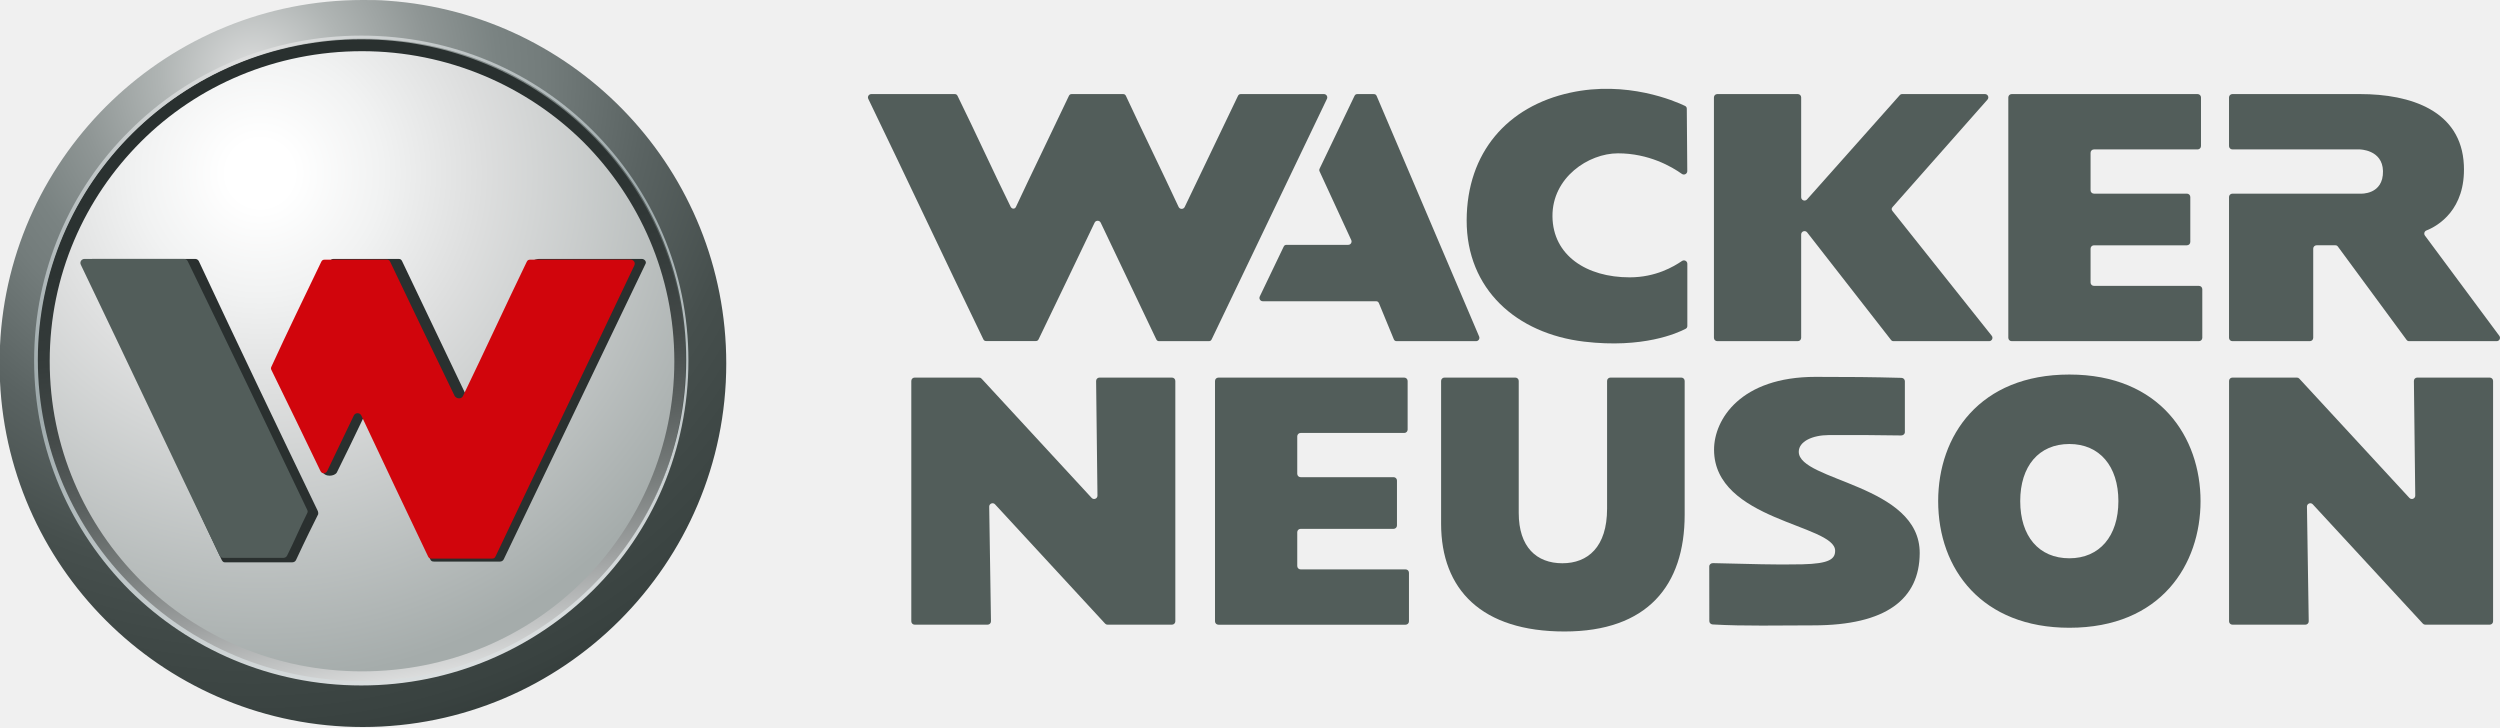
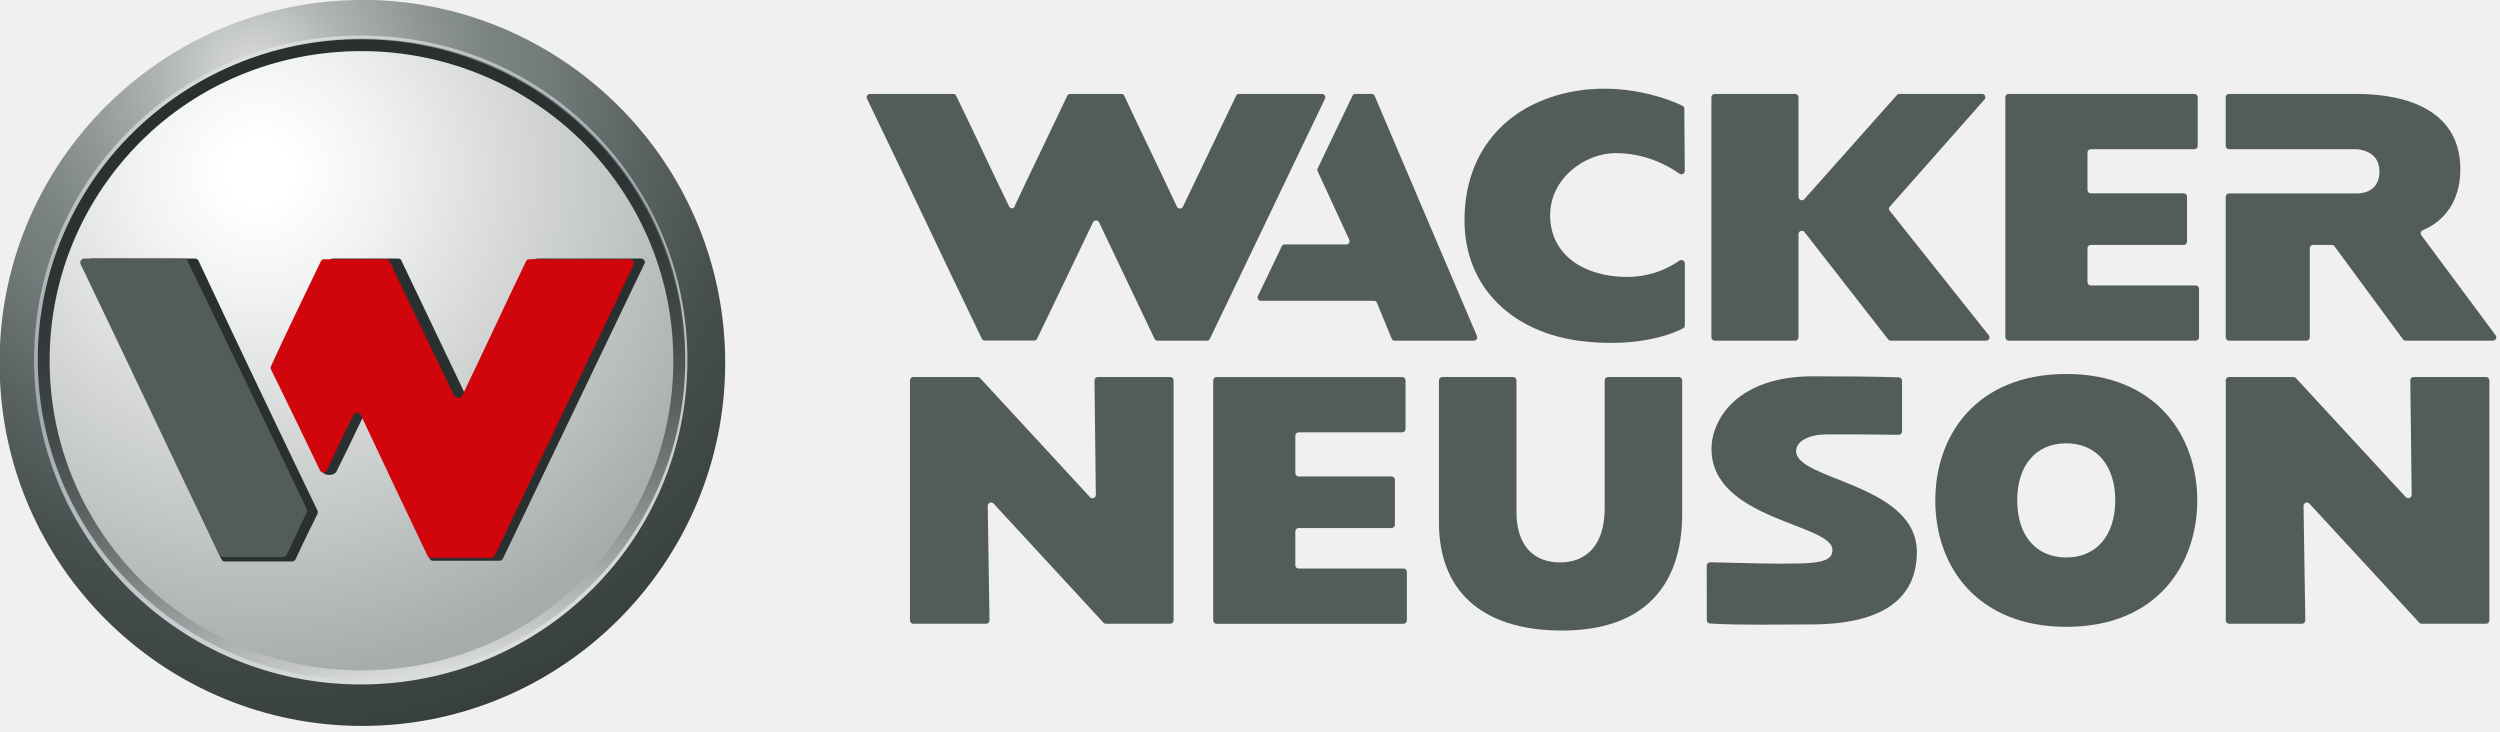
- <svg xmlns="http://www.w3.org/2000/svg" width="337" height="98" viewBox="0 0 337 98" fill="none">
-   <mask id="mask0_554_588" style="mask-type:luminance" maskUnits="userSpaceOnUse" x="2" y="3" width="92" height="91">
-     <path d="M14.9 17.4C-2.3 35.6 -1.4 64.3 16.8 81.4C25.3 89.4 36.1 93.5 46.9 93.7H48.8C60.5 93.5 72.2 88.7 80.9 79.5C98 61.3 97.2 32.7 79 15.5C70.2 7.3 59.1 3.2 48 3.2C35.9 3.2 23.8 8 14.9 17.4Z" fill="white" />
+ <svg xmlns="http://www.w3.org/2000/svg" width="270" height="79" viewBox="0 0 270 79" fill="none">
+   <mask id="mask0_611_1377" style="mask-type:luminance" maskUnits="userSpaceOnUse" x="2" y="2" width="73" height="73">
+     <path d="M11.92 13.92C-1.84 28.48 -1.12 51.44 13.44 65.12C20.24 71.52 28.88 74.8 37.52 74.96H39.04C48.4 74.8 57.76 70.96 64.72 63.6C78.4 49.04 77.76 26.16 63.2 12.4C56.16 5.84 47.28 2.56 38.4 2.56C28.72 2.56 19.04 6.4 11.92 13.92Z" fill="white" />
  </mask>
-   <g mask="url(#mask0_554_588)">
-     <path d="M-47.5 51.2L44.9 -46.9L143.3 45.8L50.9 143.9L-47.5 51.2Z" fill="url(#paint0_radial_554_588)" />
+   <g mask="url(#mask0_611_1377)">
+     <path d="M-38 40.96L35.92 -37.52L114.64 36.64L40.72 115.12L-38 40.96Z" fill="url(#paint0_radial_611_1377)" />
  </g>
-   <mask id="mask1_554_588" style="mask-type:luminance" maskUnits="userSpaceOnUse" x="0" y="0" width="98" height="98">
-     <path d="M46 91.9C23.5 90.4 5.7 71.7 5.7 48.9C5.7 25.1 25.1 5.8 48.9 5.8C72.7 5.8 92.1 25.1 92.1 48.9C92.1 72.7 72.7 92 48.9 92C47.9 92 46.9 91.9 46 91.9ZM0 46.6V51.4C1.2 77.3 22.7 98 48.9 98C75.9 98 97.9 76 97.9 49C97.9 23.1 77.8 1.9 52.3 0.1C51.2 6.10203e-06 50 0 48.9 0C22.7 0 1.2 20.7 0 46.6Z" fill="white" />
+   <mask id="mask1_611_1377" style="mask-type:luminance" maskUnits="userSpaceOnUse" x="0" y="0" width="79" height="79">
+     <path d="M36.8 73.52C18.8 72.32 4.56 57.36 4.56 39.12C4.56 20.08 20.08 4.64 39.12 4.64C58.16 4.64 73.68 20.08 73.68 39.12C73.68 58.16 58.16 73.6 39.12 73.6C38.32 73.6 37.52 73.52 36.8 73.52ZM0 37.28V41.12C0.96 61.84 18.16 78.4 39.12 78.4C60.72 78.4 78.32 60.8 78.32 39.2C78.32 18.48 62.24 1.52 41.84 0.08C40.96 4.88162e-06 40 0 39.12 0C18.16 0 0.96 16.56 0 37.28Z" fill="white" />
  </mask>
-   <g mask="url(#mask1_554_588)">
-     <path d="M-48.2 40.5L57.4 -48.2L146.1 57.5L40.4 146.2L-48.2 40.5Z" fill="url(#paint1_radial_554_588)" />
+   <g mask="url(#mask1_611_1377)">
+     <path d="M-38.56 32.4L45.92 -38.56L116.88 46L32.32 116.96L-38.56 32.4Z" fill="url(#paint1_radial_611_1377)" />
  </g>
-   <mask id="mask2_554_588" style="mask-type:luminance" maskUnits="userSpaceOnUse" x="5" y="5" width="88" height="88">
-     <path d="M19 78.3C11.4 70.7 6.7 60.3 6.7 48.7C6.7 37.1 11.4 26.7 19 19.1C26.6 11.5 37.2 6.9 48.8 6.9C60.4 6.9 71 11.6 78.6 19.1C86.2 26.7 90.9 37.1 90.9 48.7C90.9 60.2 86.2 70.7 78.6 78.3C71 85.9 60.4 90.5 48.8 90.5C37.1 90.5 26.6 85.8 19 78.3ZM5 48.7C5 72.7 24.6 92.1 48.7 92.1C72.9 92.1 92.4 72.7 92.4 48.7C92.4 24.7 72.8 5.3 48.7 5.3C24.6 5.3 5 24.7 5 48.7Z" fill="white" />
+   <mask id="mask2_611_1377" style="mask-type:luminance" maskUnits="userSpaceOnUse" x="4" y="4" width="70" height="70">
+     <path d="M15.2 62.64C9.12 56.56 5.36 48.24 5.36 38.96C5.36 29.68 9.12 21.36 15.2 15.28C21.28 9.2 29.76 5.52 39.04 5.52C48.32 5.52 56.8 9.28 62.88 15.28C68.96 21.36 72.72 29.68 72.72 38.96C72.72 48.16 68.96 56.56 62.88 62.64C56.8 68.72 48.32 72.4 39.04 72.4C29.68 72.4 21.28 68.64 15.2 62.64ZM4 38.96C4 58.16 19.68 73.68 38.96 73.68C58.32 73.68 73.92 58.16 73.92 38.96C73.92 19.76 58.24 4.24 38.96 4.24C19.68 4.24 4 19.76 4 38.96Z" fill="white" />
  </mask>
-   <g mask="url(#mask2_554_588)">
-     <path d="M7.7 107.1L-9.8 7.9L89.9 -9.7L107.4 89.5L7.7 107.1Z" fill="url(#paint2_linear_554_588)" />
+   <g mask="url(#mask2_611_1377)">
+     <path d="M6.16 85.68L-7.84 6.32L71.92 -7.76L85.92 71.6L6.16 85.68Z" fill="url(#paint2_linear_611_1377)" />
  </g>
-   <mask id="mask3_554_588" style="mask-type:luminance" maskUnits="userSpaceOnUse" x="4" y="4" width="89" height="89">
-     <path d="M17.9 79.1C10 71.3 5.1 60.5 5.1 48.5C5.1 36.6 10 25.7 17.9 17.9C25.8 10.1 36.7 5.2 48.8 5.2C60.9 5.2 71.8 10 79.7 17.9C87.6 25.7 92.5 36.5 92.5 48.5C92.5 60.4 87.6 71.3 79.7 79.1C71.8 86.9 60.9 91.8 48.8 91.8C36.7 91.8 25.8 87 17.9 79.1ZM17.5 17.6C9.5 25.5 4.6 36.5 4.6 48.6C4.6 60.7 9.5 71.6 17.5 79.6C25.5 87.5 36.5 92.4 48.7 92.4C60.9 92.4 71.9 87.5 79.9 79.6C87.9 71.7 92.8 60.7 92.8 48.6C92.8 36.5 87.9 25.6 79.9 17.6C71.9 9.6 60.9 4.8 48.7 4.8C36.6 4.8 25.5 9.6 17.5 17.6Z" fill="white" />
+   <mask id="mask3_611_1377" style="mask-type:luminance" maskUnits="userSpaceOnUse" x="3" y="3" width="72" height="71">
+     <path d="M14.32 63.28C8 57.04 4.08 48.4 4.08 38.8C4.08 29.28 8 20.56 14.32 14.32C20.64 8.08 29.36 4.16 39.04 4.16C48.72 4.16 57.44 8 63.76 14.32C70.08 20.56 74 29.2 74 38.8C74 48.32 70.08 57.04 63.76 63.28C57.44 69.52 48.72 73.44 39.04 73.44C29.36 73.44 20.64 69.6 14.32 63.28ZM14 14.08C7.6 20.4 3.68 29.2 3.68 38.88C3.68 48.56 7.6 57.28 14 63.68C20.4 70 29.2 73.92 38.96 73.92C48.72 73.92 57.52 70 63.92 63.68C70.32 57.36 74.24 48.56 74.24 38.88C74.24 29.2 70.32 20.48 63.92 14.08C57.52 7.68 48.72 3.84 38.96 3.84C29.28 3.84 20.4 7.68 14 14.08Z" fill="white" />
  </mask>
-   <g mask="url(#mask3_554_588)">
-     <path d="M-38.6 40.9L56.4 -38.7L136.1 56.1L41.1 135.8L-38.6 40.9Z" fill="url(#paint3_radial_554_588)" />
+   <g mask="url(#mask3_611_1377)">
+     <path d="M-30.88 32.72L45.12 -30.96L108.88 44.88L32.88 108.64L-30.88 32.72Z" fill="url(#paint3_radial_611_1377)" />
  </g>
-   <path d="M63.5 52.8C66.4 46.7 68.9 41.3 71.8 35.2C71.9 35 72.5 34.9 72.7 34.9C77.1 34.9 82.1 34.9 86.5 34.9C86.9 34.9 87.2 35.3 87 35.6C80.7 48.7 74.2 62.3 67.9 75.4C67.8 75.6 67.6 75.7 67.4 75.7H58.5C58.2 75.7 58.1 75.6 58 75.4C55 69 52.7 62.6 49.7 56.2C49.5 55.8 49.1 56.1 48.9 56.5C47.8 58.8 46.6 61.3 45.4 63.7C45.1 64.2 43.8 64.4 43.4 63.5C41.4 59.1 40.5 54.3 38.2 50C38.1 49.8 38.1 49.7 38.2 49.5C40.4 44.7 42.2 40 44.5 35.2C44.6 35 44.7 34.9 45 34.9C47.9 34.9 50.9 34.9 53.7 34.9C54 34.9 54.1 35 54.2 35.2C57.1 41.3 59.7 46.7 62.6 52.8C62.8 53.3 63.3 53.3 63.5 52.8Z" fill="#2A302F" />
-   <path d="M42.8 68.8C37.5 57.8 32 46.3 26.8 35.2C26.7 35 26.5 34.9 26.3 34.9C21.9 34.9 16.9 34.9 12.5 34.9C12 34.9 11.5 35.4 11.6 35.8C17.9 48.8 23.6 62.3 29.8 75.3C29.9 75.5 30 75.8 30.3 75.8C33.2 75.8 36.8 75.8 39.4 75.8C39.6 75.8 39.8 75.7 39.9 75.5C41.2 72.7 42.3 70.5 42.9 69.3C42.9 69.1 42.9 69 42.8 68.8Z" fill="#2A302F" />
-   <path d="M62.4 53.4C65.3 47.4 68.1 41.3 71 35.3C71.1 35.1 71.2 35 71.5 35H85C85.4 35 85.7 35.4 85.5 35.8C79.3 48.9 73 61.9 66.8 75C66.7 75.2 66.6 75.3 66.3 75.3H58.2C57.9 75.3 57.8 75.2 57.7 75C54.7 68.7 51.7 62.4 48.7 56C48.5 55.6 47.9 55.6 47.7 56C46.6 58.3 45.3 61 44.1 63.5C43.9 63.9 43.4 63.9 43.2 63.5C41 58.9 38.8 54.4 36.6 49.9C36.5 49.7 36.5 49.6 36.6 49.4C38.8 44.6 41 40.1 43.3 35.3C43.4 35.1 43.5 35 43.8 35H52.1C52.4 35 52.5 35.1 52.6 35.3C55.5 41.4 58.4 47.4 61.3 53.4C61.6 53.8 62.2 53.8 62.4 53.4Z" fill="#D1050C" />
-   <path d="M41.4 68.7C36.1 57.6 30.7 46.3 25.3 35.2C25.2 35 25 34.9 24.8 34.9C20.3 34.9 15.9 34.9 11.4 34.9C11 34.9 10.7 35.3 10.9 35.7C17.2 48.8 23.3 61.8 29.6 74.9C29.7 75.1 29.9 75.2 30.1 75.2C32.8 75.2 35.5 75.2 38.2 75.2C38.4 75.2 38.6 75.1 38.7 74.9C39.7 72.9 40.4 71.2 41.4 69.2C41.5 69 41.5 68.9 41.4 68.7Z" fill="#525D5A" />
-   <path d="M163.783 83.759C163.783 72.957 163.783 62.153 163.783 51.351C163.783 51.104 163.987 50.902 164.237 50.902C171.95 50.902 181.583 50.902 189.299 50.902C189.546 50.902 189.749 51.104 189.749 51.351C189.749 53.538 189.749 55.726 189.749 57.912C189.749 58.161 189.546 58.362 189.299 58.362C185.278 58.362 179.34 58.362 175.323 58.362C175.072 58.362 174.87 58.562 174.87 58.812C174.87 60.499 174.87 62.185 174.87 63.874C174.87 64.122 175.072 64.322 175.323 64.322C178.861 64.322 184.318 64.322 187.857 64.322C188.108 64.322 188.311 64.523 188.311 64.771C188.311 66.795 188.311 68.815 188.311 70.837C188.311 71.086 188.108 71.288 187.857 71.288C184.318 71.288 178.861 71.288 175.323 71.288C175.072 71.288 174.87 71.489 174.87 71.736C174.87 73.259 174.87 74.782 174.87 76.304C174.87 76.554 175.072 76.754 175.323 76.754C179.403 76.754 185.398 76.754 189.477 76.754C189.726 76.754 189.928 76.954 189.928 77.205C189.928 79.388 189.928 81.574 189.928 83.759C189.928 84.007 189.726 84.21 189.477 84.21C181.701 84.21 172.012 84.21 164.237 84.21C163.987 84.21 163.783 84.007 163.783 83.759Z" fill="#525D5A" />
-   <path d="M327.08 31.067C328.609 30.466 332.399 28.282 332.13 22.271C331.804 14.893 324.916 12.681 318.146 12.681C312.218 12.681 302.992 12.681 300.924 12.681C300.674 12.681 300.472 12.882 300.472 13.131C300.472 15.316 300.472 17.502 300.472 19.69C300.472 19.937 300.674 20.14 300.924 20.14C306.247 20.14 312.727 20.14 318.05 20.14C318.05 20.14 321.157 20.14 321.227 23.054C321.29 26.298 318.19 26.106 318.19 26.106C312.819 26.106 306.296 26.106 300.924 26.106C300.674 26.106 300.472 26.306 300.472 26.552C300.472 32.881 300.472 39.21 300.472 45.54C300.472 45.788 300.674 45.989 300.924 45.989C304.435 45.989 307.861 45.989 311.367 45.989C311.62 45.989 311.822 45.788 311.822 45.54C311.822 41.532 311.822 37.523 311.822 33.514C311.822 33.267 312.023 33.065 312.274 33.065C313.016 33.065 314.046 33.065 314.791 33.065C314.956 33.065 315.062 33.117 315.155 33.248C318.237 37.433 321.317 41.62 324.398 45.804C324.499 45.937 324.601 45.989 324.766 45.989C328.266 45.989 333.044 45.989 336.55 45.989C336.918 45.989 337.13 45.571 336.912 45.274C333.566 40.767 330.224 36.258 326.877 31.75C326.708 31.514 326.801 31.175 327.08 31.067Z" fill="#525D5A" />
-   <path d="M309.617 50.898C306.72 50.898 303.827 50.898 300.93 50.898C300.679 50.898 300.477 51.099 300.477 51.348C300.477 62.15 300.477 72.952 300.477 83.755C300.477 84.004 300.679 84.205 300.93 84.205C304.209 84.205 307.487 84.205 310.763 84.205C311.016 84.205 311.222 83.999 311.217 83.747C311.137 78.594 311.057 73.444 310.978 68.295C310.971 67.88 311.483 67.68 311.763 67.984C316.707 73.341 321.655 78.702 326.598 84.059C326.695 84.163 326.794 84.205 326.932 84.205C329.829 84.205 332.721 84.205 335.617 84.205C335.867 84.205 336.067 84.004 336.067 83.755C336.067 72.952 336.067 62.15 336.067 51.348C336.067 51.099 335.867 50.898 335.617 50.898C332.359 50.898 329.103 50.898 325.846 50.898C325.59 50.898 325.39 51.103 325.393 51.353C325.453 56.504 325.512 61.657 325.576 66.808C325.576 67.221 325.066 67.422 324.785 67.118C319.84 61.76 314.894 56.403 309.949 51.043C309.855 50.941 309.755 50.898 309.617 50.898Z" fill="#525D5A" />
-   <path d="M256.321 50.936C252.296 50.825 249.35 50.802 244.708 50.802C234.688 50.802 231.054 56.499 231.054 60.615C231.054 70.189 247.35 70.691 247.376 74.228C247.387 75.334 246.628 75.988 242.945 76.069C239.1 76.153 236.225 76.022 230.911 75.909C230.637 75.901 230.407 76.096 230.407 76.356C230.41 78.812 230.413 81.271 230.417 83.726C230.417 83.965 230.616 84.16 230.864 84.176C235.197 84.425 239.719 84.299 244.43 84.299C254.282 84.299 258.742 80.742 258.777 74.582C258.833 65.299 242.474 64.87 242.474 60.901C242.474 59.51 244.309 58.657 246.522 58.648C251.412 58.626 251.617 58.651 256.276 58.7C256.553 58.702 256.776 58.505 256.776 58.252C256.776 55.963 256.776 53.673 256.776 51.386C256.776 51.145 256.575 50.947 256.321 50.936Z" fill="#525D5A" />
-   <path d="M227.093 51.347C227.093 57.08 227.093 63.652 227.093 69.382C227.093 78.949 222.051 85.124 210.894 85.124C199.735 85.124 194.26 79.481 194.26 70.581C194.26 64.449 194.26 57.478 194.26 51.347C194.26 51.099 194.465 50.898 194.715 50.898C197.899 50.898 201.086 50.898 204.27 50.898C204.52 50.898 204.725 51.099 204.725 51.347C204.725 57.001 204.725 63.495 204.725 69.148C204.725 73.736 207.121 75.927 210.607 75.927C214.044 75.927 216.634 73.736 216.634 68.573C216.634 63.113 216.634 56.808 216.634 51.347C216.634 51.099 216.834 50.898 217.085 50.898C220.272 50.898 223.457 50.898 226.64 50.898C226.892 50.898 227.093 51.099 227.093 51.347Z" fill="#525D5A" />
-   <path d="M270.721 45.54C270.721 34.738 270.721 23.935 270.721 13.13C270.721 12.883 270.925 12.681 271.174 12.681C278.891 12.681 288.521 12.681 296.237 12.681C296.487 12.681 296.693 12.883 296.693 13.13C296.693 15.317 296.693 17.505 296.693 19.693C296.693 19.941 296.487 20.142 296.237 20.142C292.217 20.142 286.282 20.142 282.263 20.142C282.012 20.142 281.809 20.342 281.809 20.59C281.809 22.278 281.809 23.966 281.809 25.655C281.809 25.903 282.012 26.102 282.263 26.102C285.803 26.102 291.258 26.102 294.798 26.102C295.046 26.102 295.253 26.305 295.253 26.552C295.253 28.576 295.253 30.597 295.253 32.618C295.253 32.866 295.046 33.067 294.798 33.067C291.258 33.067 285.803 33.067 282.263 33.067C282.012 33.067 281.809 33.269 281.809 33.516C281.809 35.039 281.809 36.562 281.809 38.087C281.809 38.335 282.012 38.535 282.263 38.535C286.344 38.535 292.338 38.535 296.418 38.535C296.668 38.535 296.87 38.737 296.87 38.985C296.87 41.17 296.87 43.354 296.87 45.54C296.87 45.788 296.668 45.989 296.418 45.989C288.641 45.989 278.953 45.989 271.174 45.989C270.925 45.989 270.721 45.788 270.721 45.54Z" fill="#525D5A" />
-   <path d="M131.981 50.898C129.087 50.898 126.19 50.898 123.296 50.898C123.045 50.898 122.844 51.099 122.844 51.348C122.844 62.15 122.844 72.952 122.844 83.755C122.844 84.004 123.045 84.205 123.296 84.205C126.575 84.205 129.851 84.205 133.13 84.205C133.385 84.205 133.588 83.999 133.583 83.747C133.505 78.594 133.424 73.444 133.345 68.295C133.338 67.88 133.849 67.68 134.131 67.984C139.076 73.341 144.019 78.702 148.965 84.059C149.063 84.163 149.156 84.205 149.297 84.205C152.193 84.205 155.088 84.205 157.983 84.205C158.232 84.205 158.434 84.004 158.434 83.755C158.434 72.952 158.434 62.15 158.434 51.348C158.434 51.099 158.232 50.898 157.983 50.898C154.724 50.898 151.468 50.898 148.212 50.898C147.956 50.898 147.753 51.103 147.756 51.353C147.817 56.504 147.877 61.657 147.938 66.808C147.943 67.221 147.433 67.422 147.154 67.118C142.207 61.76 137.262 56.403 132.316 51.043C132.221 50.941 132.122 50.898 131.981 50.898Z" fill="#525D5A" />
-   <path d="M231.489 12.681C235.108 12.681 238.726 12.681 242.344 12.681C242.595 12.681 242.798 12.883 242.798 13.129C242.798 17.616 242.798 22.101 242.798 26.585C242.798 26.999 243.314 27.194 243.59 26.883C247.753 22.202 251.92 17.517 256.086 12.832C256.181 12.726 256.276 12.681 256.424 12.681C260.141 12.681 263.855 12.681 267.572 12.681C267.962 12.681 268.17 13.137 267.912 13.427C263.65 18.248 259.392 23.068 255.135 27.889C254.953 28.091 254.951 28.251 255.118 28.463C259.574 34.063 264.028 39.662 268.485 45.261C268.719 45.556 268.507 45.989 268.127 45.989C263.838 45.989 259.548 45.989 255.258 45.989C255.099 45.989 254.998 45.939 254.902 45.815C251.137 40.985 247.372 36.156 243.607 31.331C243.343 30.991 242.798 31.175 242.798 31.605C242.798 36.248 242.798 40.893 242.798 45.538C242.798 45.788 242.595 45.989 242.344 45.989C238.726 45.989 235.108 45.989 231.489 45.989C231.238 45.989 231.038 45.788 231.038 45.538C231.038 34.736 231.038 23.935 231.038 13.129C231.038 12.883 231.238 12.681 231.489 12.681Z" fill="#525D5A" />
-   <path d="M227.12 14.266C225.77 13.621 219.305 10.826 211.672 12.492C203.191 14.335 197.736 20.558 197.706 29.686C197.683 38.987 204.415 44.968 213.542 46.053C221.469 46.998 226.123 44.899 227.204 44.332C227.382 44.24 227.453 44.129 227.453 43.929C227.453 41.138 227.453 38.347 227.453 35.559C227.453 35.191 227.04 34.974 226.734 35.18C225.617 35.932 223.221 37.384 219.674 37.386C213.881 37.389 209.321 34.438 209.272 29.165C209.228 23.941 214.113 20.669 218.104 20.669C222.279 20.669 225.374 22.484 226.715 23.44C227.022 23.658 227.446 23.437 227.445 23.065C227.422 20.267 227.399 17.471 227.38 14.675C227.377 14.469 227.305 14.355 227.12 14.266Z" fill="#525D5A" />
-   <path d="M198.972 45.989C195.412 45.989 191.853 45.989 188.291 45.989C188.074 45.989 187.956 45.913 187.876 45.708C187.22 44.122 186.54 42.474 185.888 40.887C185.803 40.684 185.689 40.608 185.47 40.608C180.387 40.608 175.305 40.608 170.223 40.608C169.891 40.608 169.676 40.268 169.815 39.969C170.87 37.732 171.978 35.499 173.032 33.264C173.12 33.076 173.235 33.004 173.443 33.004C176.227 33.004 178.957 33.004 181.738 33.004C182.068 33.004 182.285 32.667 182.152 32.369C180.727 29.283 179.306 26.199 177.883 23.112C177.822 22.976 177.822 22.867 177.885 22.732C179.45 19.467 181.018 16.201 182.582 12.937C182.672 12.753 182.785 12.681 182.994 12.681C183.717 12.681 184.442 12.684 185.166 12.684C185.385 12.684 185.499 12.758 185.583 12.958C190.177 23.74 194.794 34.581 199.388 45.363C199.514 45.661 199.293 45.989 198.972 45.989Z" fill="#525D5A" />
-   <path d="M178.464 12.681H167.282C167.074 12.681 166.963 12.753 166.873 12.937C164.483 17.924 162.09 22.913 159.698 27.899C159.535 28.244 159.037 28.241 158.877 27.895C156.558 22.91 154.102 17.927 151.782 12.942C151.695 12.753 151.581 12.681 151.372 12.681H144.489C144.279 12.681 144.166 12.753 144.079 12.942C142.227 16.875 138.78 23.953 136.946 27.897C136.815 28.179 136.446 28.221 136.247 27.894C133.771 22.859 131.557 17.967 129.082 12.932C128.992 12.751 128.881 12.681 128.675 12.681H117.454C117.12 12.681 116.901 13.027 117.045 13.326C122.261 24.112 127.326 34.931 132.545 45.718C132.631 45.903 132.745 45.974 132.951 45.974H139.605C139.81 45.974 139.923 45.903 140.012 45.718C140.795 44.092 146.664 31.917 147.552 30.018C147.717 29.674 148.211 29.671 148.374 30.015C150.87 35.237 153.363 40.51 155.86 45.731C155.951 45.92 156.063 45.989 156.271 45.989H162.93C163.139 45.989 163.249 45.92 163.339 45.732C168.518 34.948 173.694 24.111 178.873 13.325C179.016 13.026 178.796 12.681 178.464 12.681Z" fill="#525D5A" />
-   <path d="M278.953 59.851C283.011 59.851 285.559 62.831 285.559 67.551C285.559 72.28 283.011 75.257 278.953 75.257C274.834 75.257 272.326 72.28 272.326 67.551C272.326 62.831 274.834 59.851 278.953 59.851ZM278.953 84.622C291.349 84.622 296.633 76.045 296.633 67.551C296.633 58.971 291.196 50.488 278.953 50.488C266.837 50.488 261.265 58.736 261.265 67.551C261.265 76.772 267.21 84.622 278.953 84.622Z" fill="#525D5A" />
+   <path d="M50.8 42.24C53.12 37.36 55.12 33.04 57.44 28.16C57.52 28 58 27.92 58.16 27.92C61.68 27.92 65.68 27.92 69.2 27.92C69.52 27.92 69.76 28.24 69.6 28.48C64.56 38.96 59.36 49.84 54.32 60.32C54.24 60.48 54.08 60.56 53.92 60.56H46.8C46.56 60.56 46.48 60.48 46.4 60.32C44 55.2 42.16 50.08 39.76 44.96C39.6 44.64 39.28 44.88 39.12 45.2C38.24 47.04 37.28 49.04 36.32 50.96C36.08 51.36 35.04 51.52 34.72 50.8C33.12 47.28 32.4 43.44 30.56 40C30.48 39.84 30.48 39.76 30.56 39.6C32.32 35.76 33.76 32 35.6 28.16C35.68 28 35.76 27.92 36 27.92C38.32 27.92 40.72 27.92 42.96 27.92C43.2 27.92 43.28 28 43.36 28.16C45.68 33.04 47.76 37.36 50.08 42.24C50.24 42.64 50.64 42.64 50.8 42.24Z" fill="#2A302F" />
+   <path d="M34.24 55.04C30 46.24 25.6 37.04 21.44 28.16C21.36 28 21.2 27.92 21.04 27.92C17.52 27.92 13.52 27.92 10 27.92C9.6 27.92 9.2 28.32 9.28 28.64C14.32 39.04 18.88 49.84 23.84 60.24C23.92 60.4 24 60.64 24.24 60.64C26.56 60.64 29.44 60.64 31.52 60.64C31.68 60.64 31.84 60.56 31.92 60.4C32.96 58.16 33.84 56.4 34.32 55.44C34.32 55.28 34.32 55.2 34.24 55.04Z" fill="#2A302F" />
+   <path d="M49.92 42.72C52.24 37.92 54.48 33.04 56.8 28.24C56.88 28.08 56.96 28 57.2 28H68C68.32 28 68.56 28.32 68.4 28.64C63.44 39.12 58.4 49.52 53.44 60C53.36 60.16 53.28 60.24 53.04 60.24H46.56C46.32 60.24 46.24 60.16 46.16 60C43.76 54.96 41.36 49.92 38.96 44.8C38.8 44.48 38.32 44.48 38.16 44.8C37.28 46.64 36.24 48.8 35.28 50.8C35.12 51.12 34.72 51.12 34.56 50.8C32.8 47.12 31.04 43.52 29.28 39.92C29.2 39.76 29.2 39.68 29.28 39.52C31.04 35.68 32.8 32.08 34.64 28.24C34.72 28.08 34.8 28 35.04 28H41.68C41.92 28 42 28.08 42.08 28.24C44.4 33.12 46.72 37.92 49.04 42.72C49.28 43.04 49.76 43.04 49.92 42.72Z" fill="#D1050C" />
+   <path d="M33.12 54.96C28.88 46.08 24.56 37.04 20.24 28.16C20.16 28 20 27.92 19.84 27.92C16.24 27.92 12.72 27.92 9.12 27.92C8.8 27.92 8.56 28.24 8.72 28.56C13.76 39.04 18.64 49.44 23.68 59.92C23.76 60.08 23.92 60.16 24.08 60.16C26.24 60.16 28.4 60.16 30.56 60.16C30.72 60.16 30.88 60.08 30.96 59.92C31.76 58.32 32.32 56.96 33.12 55.36C33.2 55.2 33.2 55.12 33.12 54.96Z" fill="#525D5A" />
+   <path d="M131.026 67.007C131.026 58.365 131.026 49.722 131.026 41.081C131.026 40.883 131.19 40.721 131.39 40.721C137.56 40.721 145.266 40.721 151.439 40.721C151.637 40.721 151.799 40.883 151.799 41.081C151.799 42.83 151.799 44.581 151.799 46.33C151.799 46.529 151.637 46.69 151.439 46.69C148.222 46.69 143.472 46.69 140.258 46.69C140.058 46.69 139.896 46.85 139.896 47.05C139.896 48.4 139.896 49.748 139.896 51.099C139.896 51.297 140.058 51.457 140.258 51.457C143.089 51.457 147.454 51.457 150.285 51.457C150.486 51.457 150.649 51.618 150.649 51.817C150.649 53.436 150.649 55.052 150.649 56.67C150.649 56.868 150.486 57.03 150.285 57.03C147.454 57.03 143.089 57.03 140.258 57.03C140.058 57.03 139.896 57.191 139.896 57.389C139.896 58.607 139.896 59.826 139.896 61.043C139.896 61.243 140.058 61.404 140.258 61.404C143.522 61.404 148.319 61.404 151.582 61.404C151.781 61.404 151.943 61.563 151.943 61.764C151.943 63.51 151.943 65.259 151.943 67.007C151.943 67.206 151.781 67.368 151.582 67.368C145.361 67.368 137.61 67.368 131.39 67.368C131.19 67.368 131.026 67.206 131.026 67.007Z" fill="#525D5A" />
+   <path d="M261.664 24.854C262.887 24.373 265.919 22.626 265.704 17.817C265.443 11.915 259.933 10.145 254.517 10.145C249.775 10.145 242.394 10.145 240.739 10.145C240.539 10.145 240.378 10.306 240.378 10.505C240.378 12.253 240.378 14.002 240.378 15.752C240.378 15.949 240.539 16.112 240.739 16.112C244.997 16.112 250.181 16.112 254.44 16.112C254.44 16.112 256.925 16.112 256.981 18.443C257.032 21.039 254.552 20.885 254.552 20.885C250.255 20.885 245.036 20.885 240.739 20.885C240.539 20.885 240.378 21.045 240.378 21.242C240.378 26.305 240.378 31.368 240.378 36.432C240.378 36.63 240.539 36.791 240.739 36.791C243.548 36.791 246.289 36.791 249.094 36.791C249.296 36.791 249.458 36.63 249.458 36.432C249.458 33.225 249.458 30.018 249.458 26.811C249.458 26.614 249.618 26.452 249.819 26.452C250.413 26.452 251.236 26.452 251.832 26.452C251.965 26.452 252.05 26.494 252.124 26.598C254.59 29.947 257.053 33.296 259.519 36.643C259.6 36.749 259.681 36.791 259.813 36.791C262.613 36.791 266.435 36.791 269.24 36.791C269.534 36.791 269.704 36.457 269.53 36.219C266.853 32.614 264.179 29.006 261.502 25.4C261.366 25.211 261.441 24.94 261.664 24.854Z" fill="#525D5A" />
+   <path d="M247.693 40.718C245.376 40.718 243.062 40.718 240.744 40.718C240.543 40.718 240.382 40.879 240.382 41.078C240.382 49.72 240.382 58.361 240.382 67.004C240.382 67.204 240.543 67.364 240.744 67.364C243.367 67.364 245.99 67.364 248.61 67.364C248.813 67.364 248.977 67.199 248.973 66.998C248.91 62.875 248.846 58.755 248.783 54.636C248.777 54.304 249.187 54.144 249.41 54.387C253.365 58.672 257.324 62.962 261.278 67.247C261.356 67.331 261.435 67.364 261.546 67.364C263.863 67.364 266.177 67.364 268.493 67.364C268.693 67.364 268.853 67.204 268.853 67.004C268.853 58.361 268.853 49.72 268.853 41.078C268.853 40.879 268.693 40.718 268.493 40.718C265.887 40.718 263.282 40.718 260.677 40.718C260.472 40.718 260.312 40.882 260.314 41.083C260.362 45.203 260.409 49.325 260.46 53.446C260.461 53.777 260.053 53.938 259.828 53.694C255.872 49.408 251.915 45.122 247.959 40.834C247.884 40.753 247.804 40.718 247.693 40.718Z" fill="#525D5A" />
+   <path d="M205.056 40.749C201.837 40.66 199.48 40.641 195.766 40.641C187.75 40.641 184.843 45.199 184.843 48.492C184.843 56.151 197.88 56.553 197.901 59.382C197.909 60.267 197.302 60.791 194.356 60.855C191.28 60.923 188.98 60.817 184.729 60.727C184.51 60.72 184.326 60.876 184.326 61.085C184.328 63.049 184.331 65.016 184.334 66.981C184.334 67.172 184.493 67.328 184.691 67.341C188.157 67.54 191.775 67.439 195.544 67.439C203.425 67.439 206.994 64.593 207.021 59.665C207.066 52.239 193.979 51.896 193.979 48.72C193.979 47.608 195.447 46.926 197.218 46.918C201.129 46.901 201.293 46.92 205.021 46.96C205.243 46.962 205.421 46.804 205.421 46.602C205.421 44.77 205.421 42.939 205.421 41.109C205.421 40.916 205.26 40.758 205.056 40.749Z" fill="#525D5A" />
+   <path d="M181.675 41.078C181.675 45.664 181.675 50.921 181.675 55.506C181.675 63.159 177.64 68.099 168.716 68.099C159.788 68.099 155.408 63.585 155.408 56.465C155.408 51.559 155.408 45.982 155.408 41.078C155.408 40.879 155.572 40.718 155.772 40.718C158.319 40.718 160.869 40.718 163.416 40.718C163.616 40.718 163.78 40.879 163.78 41.078C163.78 45.601 163.78 50.796 163.78 55.319C163.78 58.989 165.697 60.741 168.486 60.741C171.235 60.741 173.307 58.989 173.307 54.859C173.307 50.49 173.307 45.446 173.307 41.078C173.307 40.879 173.467 40.718 173.668 40.718C176.217 40.718 178.766 40.718 181.312 40.718C181.513 40.718 181.675 40.879 181.675 41.078Z" fill="#525D5A" />
+   <path d="M216.577 36.432C216.577 27.791 216.577 19.148 216.577 10.504C216.577 10.307 216.74 10.145 216.939 10.145C223.113 10.145 230.817 10.145 236.99 10.145C237.189 10.145 237.354 10.307 237.354 10.504C237.354 12.254 237.354 14.004 237.354 15.754C237.354 15.952 237.189 16.113 236.99 16.113C233.773 16.113 229.026 16.113 225.811 16.113C225.609 16.113 225.448 16.274 225.448 16.472C225.448 17.823 225.448 19.173 225.448 20.524C225.448 20.722 225.609 20.882 225.811 20.882C228.642 20.882 233.006 20.882 235.838 20.882C236.037 20.882 236.202 21.044 236.202 21.242C236.202 22.861 236.202 24.478 236.202 26.095C236.202 26.293 236.037 26.454 235.838 26.454C233.006 26.454 228.642 26.454 225.811 26.454C225.609 26.454 225.448 26.615 225.448 26.813C225.448 28.031 225.448 29.25 225.448 30.47C225.448 30.668 225.609 30.828 225.811 30.828C229.075 30.828 233.871 30.828 237.134 30.828C237.334 30.828 237.496 30.989 237.496 31.188C237.496 32.936 237.496 34.683 237.496 36.432C237.496 36.63 237.334 36.791 237.134 36.791C230.913 36.791 223.162 36.791 216.939 36.791C216.74 36.791 216.577 36.63 216.577 36.432Z" fill="#525D5A" />
+   <path d="M105.585 40.718C103.27 40.718 100.952 40.718 98.637 40.718C98.436 40.718 98.276 40.879 98.276 41.078C98.276 49.72 98.276 58.361 98.276 67.004C98.276 67.204 98.436 67.364 98.637 67.364C101.26 67.364 103.88 67.364 106.504 67.364C106.708 67.364 106.87 67.199 106.867 66.998C106.804 62.875 106.739 58.755 106.676 54.636C106.67 54.304 107.079 54.144 107.305 54.387C111.261 58.672 115.215 62.962 119.172 67.247C119.25 67.331 119.325 67.364 119.438 67.364C121.755 67.364 124.071 67.364 126.386 67.364C126.586 67.364 126.748 67.204 126.748 67.004C126.748 58.361 126.748 49.72 126.748 41.078C126.748 40.879 126.586 40.718 126.386 40.718C123.779 40.718 121.174 40.718 118.569 40.718C118.365 40.718 118.203 40.882 118.205 41.083C118.253 45.203 118.301 49.325 118.35 53.446C118.354 53.777 117.946 53.938 117.723 53.694C113.766 49.408 109.809 45.122 105.853 40.834C105.777 40.753 105.698 40.718 105.585 40.718Z" fill="#525D5A" />
+   <path d="M185.191 10.145C188.086 10.145 190.981 10.145 193.875 10.145C194.076 10.145 194.238 10.307 194.238 10.503C194.238 14.093 194.238 17.68 194.238 21.268C194.238 21.599 194.651 21.756 194.872 21.506C198.203 17.762 201.536 14.013 204.869 10.265C204.945 10.181 205.021 10.145 205.139 10.145C208.113 10.145 211.084 10.145 214.057 10.145C214.369 10.145 214.536 10.509 214.329 10.741C210.92 14.598 207.514 18.454 204.108 22.311C203.962 22.473 203.961 22.601 204.095 22.77C207.659 27.251 211.222 31.73 214.788 36.209C214.975 36.445 214.806 36.791 214.502 36.791C211.071 36.791 207.638 36.791 204.206 36.791C204.079 36.791 203.998 36.751 203.921 36.652C200.909 32.788 197.898 28.925 194.885 25.064C194.674 24.792 194.238 24.94 194.238 25.284C194.238 28.998 194.238 32.714 194.238 36.431C194.238 36.63 194.076 36.791 193.875 36.791C190.981 36.791 188.086 36.791 185.191 36.791C184.991 36.791 184.83 36.63 184.83 36.431C184.83 27.789 184.83 19.148 184.83 10.503C184.83 10.307 184.991 10.145 185.191 10.145Z" fill="#525D5A" />
+   <path d="M181.696 11.413C180.616 10.897 175.444 8.661 169.338 9.994C162.553 11.468 158.188 16.447 158.165 23.749C158.147 31.19 163.532 35.975 170.833 36.843C177.175 37.599 180.898 35.919 181.763 35.466C181.906 35.392 181.962 35.303 181.962 35.143C181.962 32.91 181.962 30.678 181.962 28.447C181.962 28.153 181.632 27.979 181.387 28.144C180.494 28.746 178.576 29.907 175.739 29.908C171.105 29.911 167.457 27.55 167.417 23.332C167.382 19.153 171.291 16.535 174.483 16.535C177.823 16.535 180.299 17.987 181.372 18.752C181.618 18.926 181.957 18.75 181.956 18.452C181.938 16.213 181.919 13.976 181.904 11.74C181.902 11.575 181.844 11.484 181.696 11.413Z" fill="#525D5A" />
+   <path d="M159.178 36.791C156.329 36.791 153.482 36.791 150.633 36.791C150.459 36.791 150.365 36.73 150.301 36.566C149.776 35.298 149.232 33.979 148.711 32.709C148.643 32.547 148.551 32.486 148.376 32.486C144.309 32.486 140.244 32.486 136.179 32.486C135.913 32.486 135.741 32.215 135.852 31.975C136.696 30.186 137.582 28.399 138.425 26.611C138.496 26.461 138.588 26.403 138.755 26.403C140.981 26.403 143.165 26.403 145.391 26.403C145.654 26.403 145.828 26.134 145.721 25.895C144.582 23.426 143.445 20.959 142.306 18.49C142.257 18.381 142.257 18.293 142.308 18.186C143.56 15.573 144.814 12.961 146.066 10.35C146.137 10.203 146.228 10.145 146.396 10.145C146.974 10.145 147.554 10.147 148.133 10.147C148.308 10.147 148.399 10.206 148.466 10.366C152.141 18.992 155.836 27.665 159.511 36.291C159.612 36.529 159.434 36.791 159.178 36.791Z" fill="#525D5A" />
+   <path d="M142.771 10.145H133.826C133.659 10.145 133.57 10.203 133.498 10.35C131.586 14.34 129.672 18.33 127.758 22.319C127.628 22.595 127.23 22.593 127.102 22.316C125.246 18.328 123.281 14.342 121.426 10.354C121.356 10.203 121.265 10.145 121.097 10.145H115.591C115.423 10.145 115.333 10.203 115.264 10.354C113.781 13.5 111.024 19.162 109.557 22.317C109.452 22.543 109.156 22.577 108.998 22.315C107.017 18.287 105.245 14.374 103.265 10.345C103.194 10.201 103.105 10.145 102.94 10.145H93.963C93.696 10.145 93.521 10.422 93.636 10.661C97.809 19.29 101.861 27.945 106.036 36.574C106.105 36.722 106.196 36.779 106.361 36.779H111.684C111.848 36.779 111.938 36.722 112.01 36.574C112.636 35.273 117.331 25.533 118.042 24.015C118.173 23.739 118.569 23.737 118.699 24.012C120.696 28.19 122.69 32.408 124.688 36.585C124.761 36.736 124.85 36.791 125.016 36.791H130.344C130.511 36.791 130.599 36.736 130.672 36.585C134.814 27.958 138.955 19.289 143.098 10.66C143.212 10.421 143.037 10.145 142.771 10.145Z" fill="#525D5A" />
+   <path d="M223.162 47.88C226.409 47.88 228.448 50.265 228.448 54.041C228.448 57.824 226.409 60.206 223.162 60.206C219.867 60.206 217.861 57.824 217.861 54.041C217.861 50.265 219.867 47.88 223.162 47.88ZM223.162 67.697C233.079 67.697 237.306 60.836 237.306 54.041C237.306 47.177 232.957 40.39 223.162 40.39C213.469 40.39 209.012 46.989 209.012 54.041C209.012 61.418 213.768 67.697 223.162 67.697Z" fill="#525D5A" />
  <defs>
-     <radialGradient id="paint0_radial_554_588" cx="0" cy="0" r="1" gradientUnits="userSpaceOnUse" gradientTransform="translate(35.1947 23.2969) rotate(-46.7384) scale(68.5159)">
+     <radialGradient id="paint0_radial_611_1377" cx="0" cy="0" r="1" gradientUnits="userSpaceOnUse" gradientTransform="translate(28.1558 18.6376) rotate(-46.7383) scale(54.8127 54.8127)">
      <stop stop-color="white" />
      <stop offset="0.065" stop-color="white" />
      <stop offset="0.241" stop-color="#F1F2F2" />
      <stop offset="0.44" stop-color="#DDDEDE" />
      <stop offset="1" stop-color="#A5ACAB" />
    </radialGradient>
-     <radialGradient id="paint1_radial_554_588" cx="0" cy="0" r="1" gradientUnits="userSpaceOnUse" gradientTransform="translate(34.3541 9.76615) rotate(-40.0023) scale(102.116)">
+     <radialGradient id="paint1_radial_611_1377" cx="0" cy="0" r="1" gradientUnits="userSpaceOnUse" gradientTransform="translate(27.4833 7.8129) rotate(-40.0022) scale(81.6927 81.6927)">
      <stop stop-color="#DDDEDE" />
      <stop offset="0.121" stop-color="#B0B5B4" />
      <stop offset="0.232" stop-color="#8F9695" />
      <stop offset="0.323" stop-color="#7A8382" />
      <stop offset="0.385" stop-color="#737C7B" />
      <stop offset="0.522" stop-color="#5A6362" />
      <stop offset="0.667" stop-color="#464F4D" />
      <stop offset="0.764" stop-color="#3F4846" />
      <stop offset="0.862" stop-color="#394240" />
      <stop offset="0.994" stop-color="#2A3130" />
      <stop offset="1" stop-color="#29302F" />
    </radialGradient>
-     <linearGradient id="paint2_linear_554_588" x1="56.297" y1="91.5" x2="41.209" y2="5.932" gradientUnits="userSpaceOnUse">
+     <linearGradient id="paint2_linear_611_1377" x1="45.038" y1="73.2" x2="32.967" y2="4.745" gradientUnits="userSpaceOnUse">
      <stop stop-color="#DDDEDE" />
      <stop offset="0.048" stop-color="#C5C7C7" />
      <stop offset="0.142" stop-color="#9C9F9F" />
      <stop offset="0.242" stop-color="#787D7C" />
      <stop offset="0.347" stop-color="#5B6160" />
      <stop offset="0.458" stop-color="#454B4A" />
      <stop offset="0.579" stop-color="#353C3B" />
      <stop offset="0.717" stop-color="#2C3332" />
      <stop offset="0.907" stop-color="#29302F" />
      <stop offset="1" stop-color="#29302F" />
    </linearGradient>
-     <radialGradient id="paint3_radial_554_588" cx="0" cy="0" r="1" gradientUnits="userSpaceOnUse" gradientTransform="translate(34.9803 9.57842) rotate(-39.9583) scale(106.402 106.373)">
+     <radialGradient id="paint3_radial_611_1377" cx="0" cy="0" r="1" gradientUnits="userSpaceOnUse" gradientTransform="translate(27.9842 7.66282) rotate(-39.9583) scale(85.1219 85.0986)">
      <stop stop-color="#DDDEDE" />
      <stop offset="0.038" stop-color="#DDDEDE" />
      <stop offset="0.511" stop-color="#9DA9AB" />
      <stop offset="0.842" stop-color="#E3E6E7" />
      <stop offset="1" stop-color="white" />
    </radialGradient>
  </defs>
</svg>
